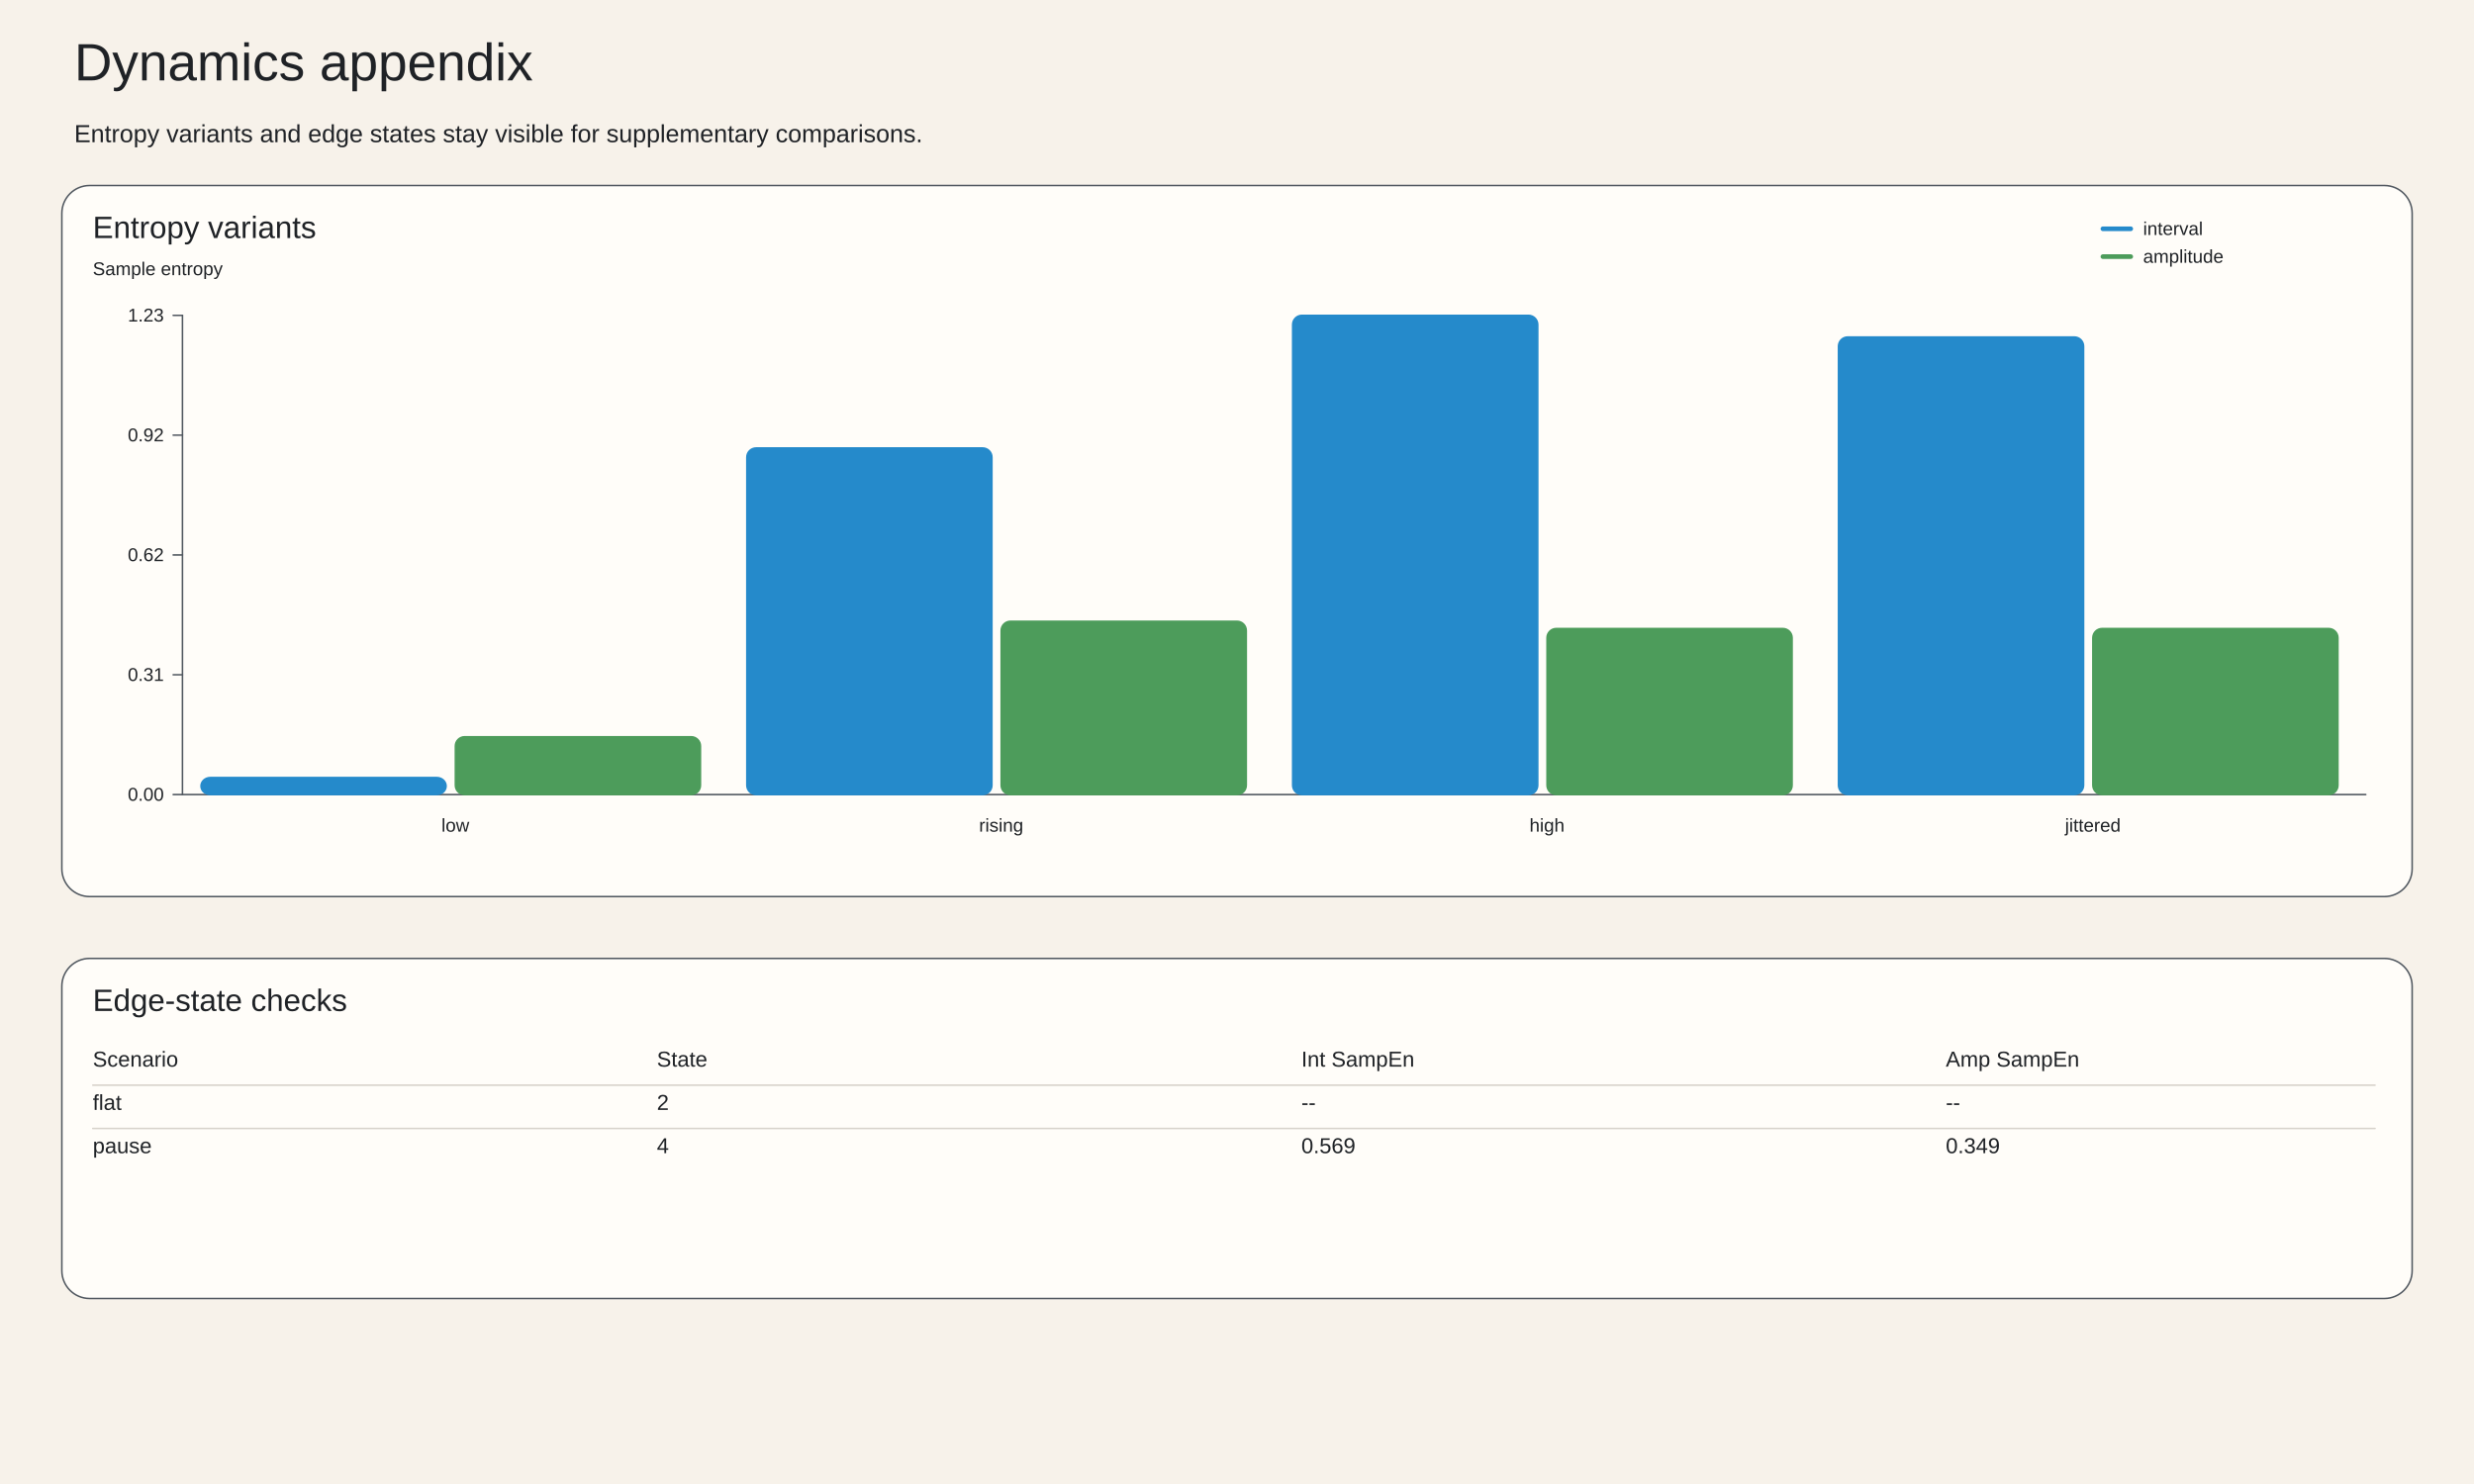
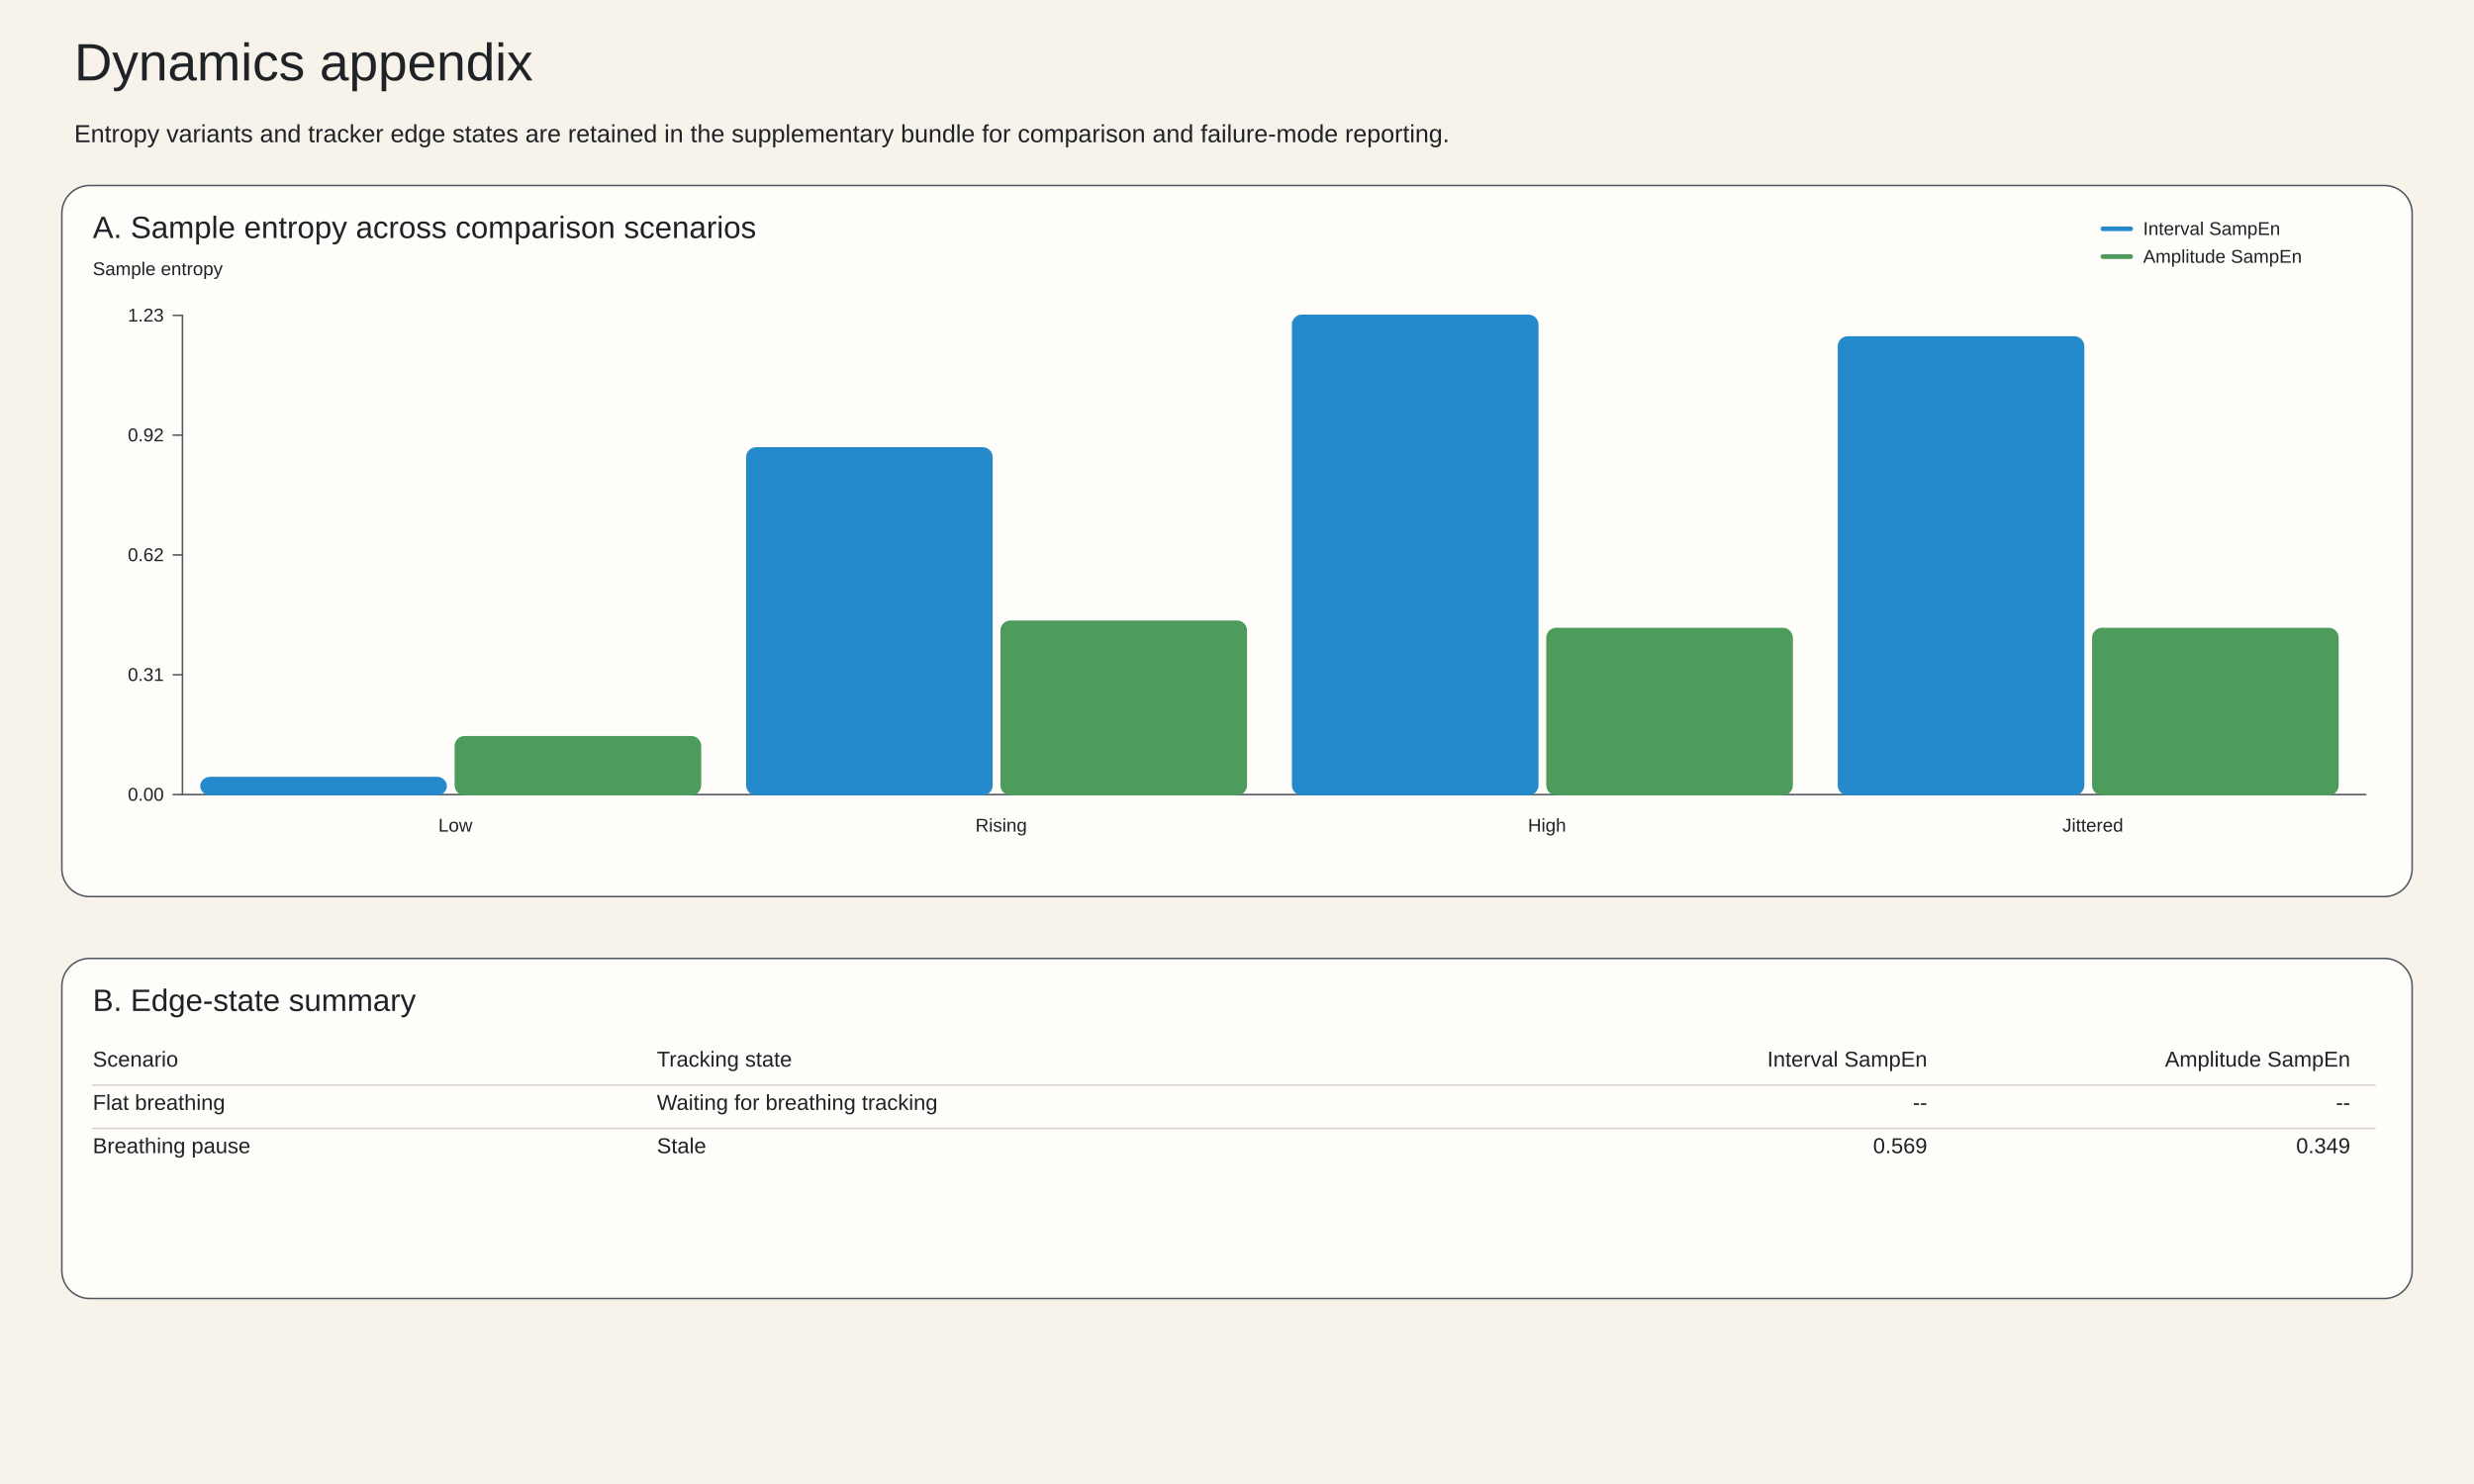
<svg xmlns="http://www.w3.org/2000/svg" width="1600" height="960" viewBox="0 0 1600 960">
  <style>
text { fill: #1f2226; font-family: 'Bahnschrift', 'Segoe UI', Arial, sans-serif; }
</style>
  <rect x="0" y="0" width="1600" height="960" fill="#f7f2ea" />
  <text x="48.0" y="52.0" font-size="34" fill="#1f2226" text-anchor="start">Dynamics appendix</text>
-   <text x="48.0" y="92.0" font-size="16" fill="#626a72" text-anchor="start">Entropy variants and edge states stay visible for supplementary comparisons.</text>
+   <text x="48.0" y="92.0" font-size="16" fill="#626a72" text-anchor="start">Entropy variants and tracker edge states are retained in the supplementary bundle for comparison and failure-mode reporting.</text>
  <rect x="40.0" y="120.0" width="1520.0" height="460.0" rx="18" ry="18" fill="#fffdf9" stroke="#515860" stroke-width="1" />
-   <text x="60.0" y="154.0" font-size="20" fill="#1f2226" text-anchor="start">Entropy variants</text>
+   <text x="60.0" y="154.0" font-size="20" fill="#1f2226" text-anchor="start">A. Sample entropy across comparison scenarios</text>
  <line x1="118.0" y1="514.0" x2="1530.0" y2="514.0" stroke="#515860" stroke-width="1" stroke-linecap="round" />
  <line x1="118.0" y1="204.0" x2="118.0" y2="514.0" stroke="#515860" stroke-width="1" stroke-linecap="round" />
  <line x1="112.0" y1="514.0" x2="118.0" y2="514.0" stroke="#515860" stroke-width="1" stroke-linecap="round" />
  <text x="106.0" y="518.0" font-size="12" fill="#626a72" text-anchor="end">0.00</text>
  <line x1="112.0" y1="436.5" x2="118.0" y2="436.5" stroke="#515860" stroke-width="1" stroke-linecap="round" />
  <text x="106.0" y="440.5" font-size="12" fill="#626a72" text-anchor="end">0.31</text>
  <line x1="112.0" y1="359.0" x2="118.0" y2="359.0" stroke="#515860" stroke-width="1" stroke-linecap="round" />
  <text x="106.0" y="363.0" font-size="12" fill="#626a72" text-anchor="end">0.62</text>
  <line x1="112.0" y1="281.5" x2="118.0" y2="281.5" stroke="#515860" stroke-width="1" stroke-linecap="round" />
  <text x="106.0" y="285.5" font-size="12" fill="#626a72" text-anchor="end">0.92</text>
  <line x1="112.0" y1="204.0" x2="118.0" y2="204.0" stroke="#515860" stroke-width="1" stroke-linecap="round" />
  <text x="106.0" y="208.0" font-size="12" fill="#626a72" text-anchor="end">1.23</text>
  <rect x="130.0" y="503.0" width="158.5" height="11.0" rx="6" ry="6" fill="#258acb" stroke="#258acb" stroke-width="1" />
  <rect x="294.5" y="476.6" width="158.5" height="37.4" rx="6" ry="6" fill="#4d9c5b" stroke="#4d9c5b" stroke-width="1" />
-   <text x="294.5" y="538.0" font-size="12" fill="#626a72" text-anchor="middle">low</text>
+   <text x="294.5" y="538.0" font-size="12" fill="#626a72" text-anchor="middle">Low</text>
  <rect x="483.0" y="289.8" width="158.5" height="224.2" rx="6" ry="6" fill="#258acb" stroke="#258acb" stroke-width="1" />
  <rect x="647.5" y="401.9" width="158.5" height="112.1" rx="6" ry="6" fill="#4d9c5b" stroke="#4d9c5b" stroke-width="1" />
-   <text x="647.5" y="538.0" font-size="12" fill="#626a72" text-anchor="middle">rising</text>
+   <text x="647.5" y="538.0" font-size="12" fill="#626a72" text-anchor="middle">Rising</text>
  <rect x="836.0" y="204.0" width="158.5" height="310.0" rx="6" ry="6" fill="#258acb" stroke="#258acb" stroke-width="1" />
  <rect x="1000.5" y="406.6" width="158.5" height="107.4" rx="6" ry="6" fill="#4d9c5b" stroke="#4d9c5b" stroke-width="1" />
-   <text x="1000.5" y="538.0" font-size="12" fill="#626a72" text-anchor="middle">high</text>
+   <text x="1000.5" y="538.0" font-size="12" fill="#626a72" text-anchor="middle">High</text>
  <rect x="1189.0" y="218.0" width="158.5" height="296.0" rx="6" ry="6" fill="#258acb" stroke="#258acb" stroke-width="1" />
  <rect x="1353.5" y="406.6" width="158.5" height="107.4" rx="6" ry="6" fill="#4d9c5b" stroke="#4d9c5b" stroke-width="1" />
-   <text x="1353.5" y="538.0" font-size="12" fill="#626a72" text-anchor="middle">jittered</text>
+   <text x="1353.5" y="538.0" font-size="12" fill="#626a72" text-anchor="middle">Jittered</text>
  <line x1="1360.0" y1="148.0" x2="1378.0" y2="148.0" stroke="#258acb" stroke-width="3" stroke-linecap="round" />
-   <text x="1386.0" y="152.0" font-size="12" fill="#626a72" text-anchor="start">interval</text>
+   <text x="1386.0" y="152.0" font-size="12" fill="#626a72" text-anchor="start">Interval SampEn</text>
  <line x1="1360.0" y1="166.0" x2="1378.0" y2="166.0" stroke="#4d9c5b" stroke-width="3" stroke-linecap="round" />
-   <text x="1386.0" y="170.0" font-size="12" fill="#626a72" text-anchor="start">amplitude</text>
+   <text x="1386.0" y="170.0" font-size="12" fill="#626a72" text-anchor="start">Amplitude SampEn</text>
  <text x="60.0" y="178.0" font-size="12" fill="#626a72" text-anchor="start">Sample entropy</text>
  <rect x="40.0" y="620.0" width="1520.0" height="220.0" rx="18" ry="18" fill="#fffdf9" stroke="#515860" stroke-width="1" />
-   <text x="60.0" y="654.0" font-size="20" fill="#1f2226" text-anchor="start">Edge-state checks</text>
+   <text x="60.0" y="654.0" font-size="20" fill="#1f2226" text-anchor="start">B. Edge-state summary</text>
  <text x="60.0" y="690.0" font-size="14" fill="#626a72" text-anchor="start">Scenario</text>
-   <text x="424.8" y="690.0" font-size="14" fill="#626a72" text-anchor="start">State</text>
-   <text x="841.6" y="690.0" font-size="14" fill="#626a72" text-anchor="start">Int SampEn</text>
-   <text x="1258.4" y="690.0" font-size="14" fill="#626a72" text-anchor="start">Amp SampEn</text>
+   <text x="424.8" y="690.0" font-size="14" fill="#626a72" text-anchor="start">Tracking state</text>
+   <text x="1246.4" y="690.0" font-size="14" fill="#626a72" text-anchor="end">Interval SampEn</text>
+   <text x="1520.0" y="690.0" font-size="14" fill="#626a72" text-anchor="end">Amplitude SampEn</text>
  <line x1="60.0" y1="702.0" x2="1536.0" y2="702.0" stroke="#d7d2cb" stroke-width="1" stroke-linecap="round" />
-   <text x="60.0" y="718.0" font-size="14" fill="#1f2226" text-anchor="start">flat</text>
-   <text x="424.8" y="718.0" font-size="14" fill="#1f2226" text-anchor="start">2</text>
-   <text x="841.6" y="718.0" font-size="14" fill="#1f2226" text-anchor="start">--</text>
-   <text x="1258.4" y="718.0" font-size="14" fill="#1f2226" text-anchor="start">--</text>
+   <text x="60.0" y="718.0" font-size="14" fill="#1f2226" text-anchor="start">Flat breathing</text>
+   <text x="424.8" y="718.0" font-size="14" fill="#1f2226" text-anchor="start">Waiting for breathing tracking</text>
+   <text x="1246.4" y="718.0" font-size="14" fill="#1f2226" text-anchor="end">--</text>
+   <text x="1520.0" y="718.0" font-size="14" fill="#1f2226" text-anchor="end">--</text>
  <line x1="60.0" y1="730.0" x2="1536.0" y2="730.0" stroke="#d7d2cb" stroke-width="1" stroke-linecap="round" />
-   <text x="60.0" y="746.0" font-size="14" fill="#1f2226" text-anchor="start">pause</text>
-   <text x="424.8" y="746.0" font-size="14" fill="#1f2226" text-anchor="start">4</text>
-   <text x="841.6" y="746.0" font-size="14" fill="#1f2226" text-anchor="start">0.569</text>
-   <text x="1258.4" y="746.0" font-size="14" fill="#1f2226" text-anchor="start">0.349</text>
+   <text x="60.0" y="746.0" font-size="14" fill="#1f2226" text-anchor="start">Breathing pause</text>
+   <text x="424.8" y="746.0" font-size="14" fill="#1f2226" text-anchor="start">Stale</text>
+   <text x="1246.4" y="746.0" font-size="14" fill="#1f2226" text-anchor="end">0.569</text>
+   <text x="1520.0" y="746.0" font-size="14" fill="#1f2226" text-anchor="end">0.349</text>
</svg>
